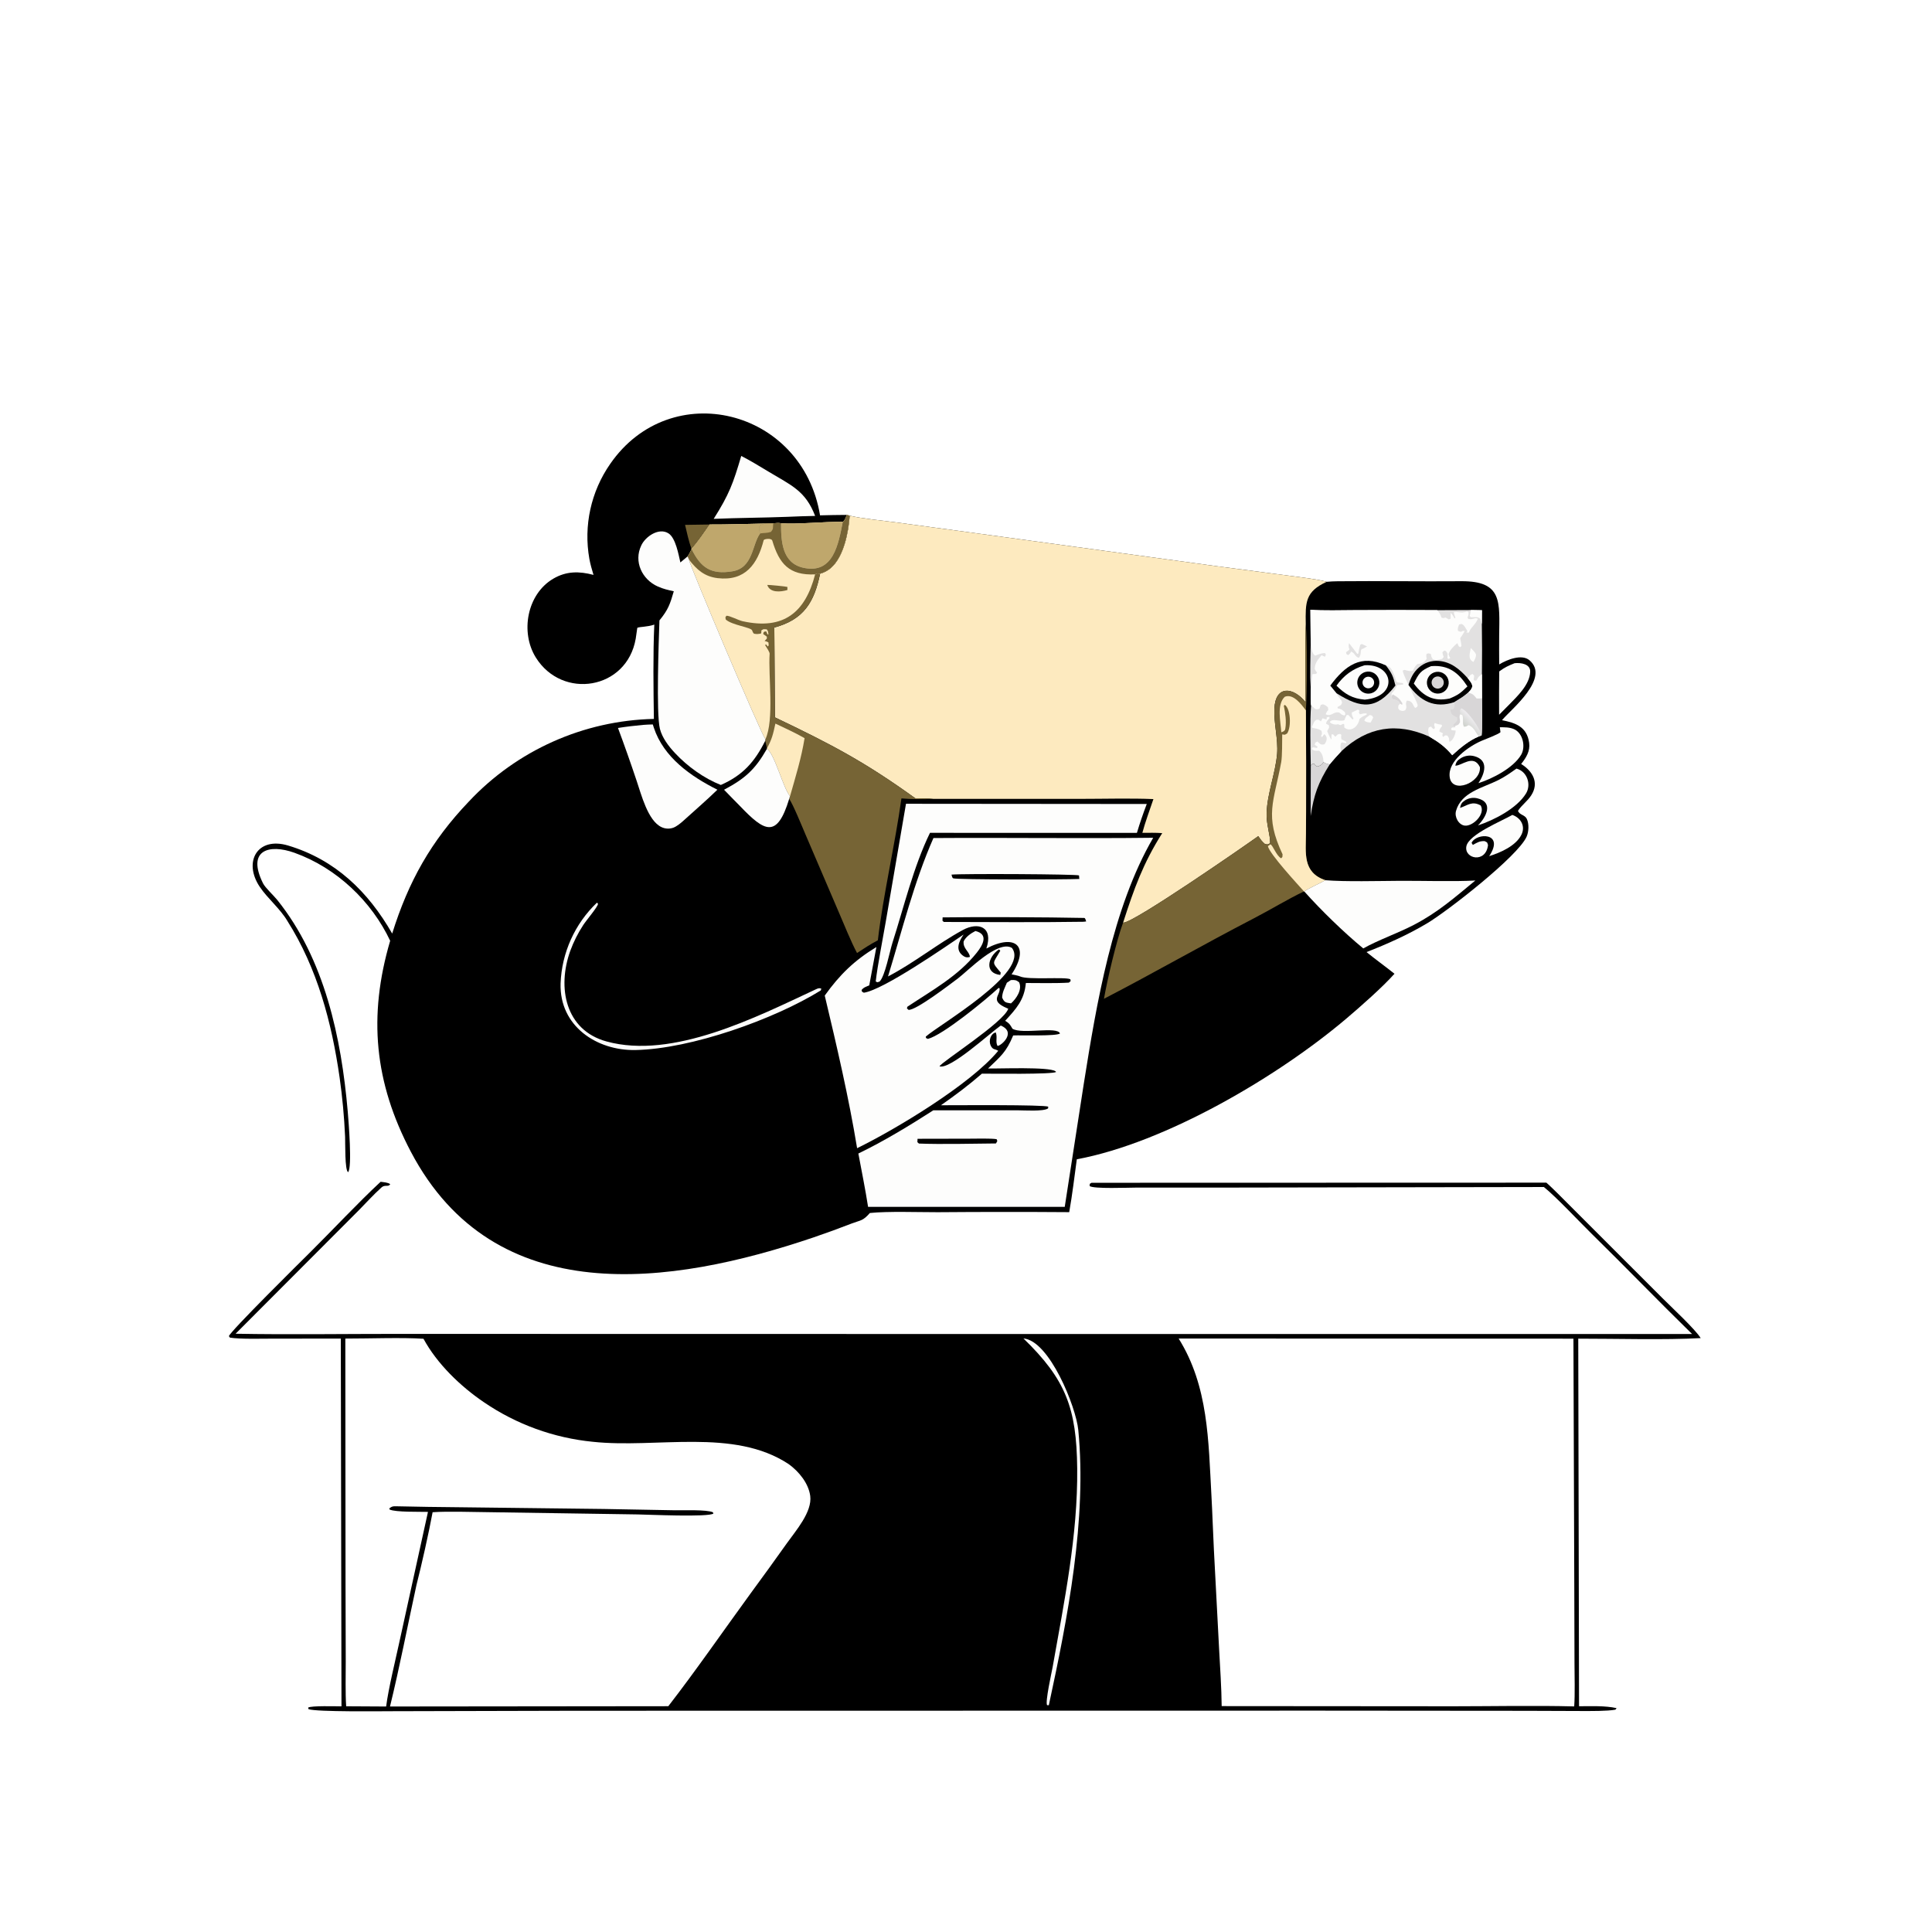
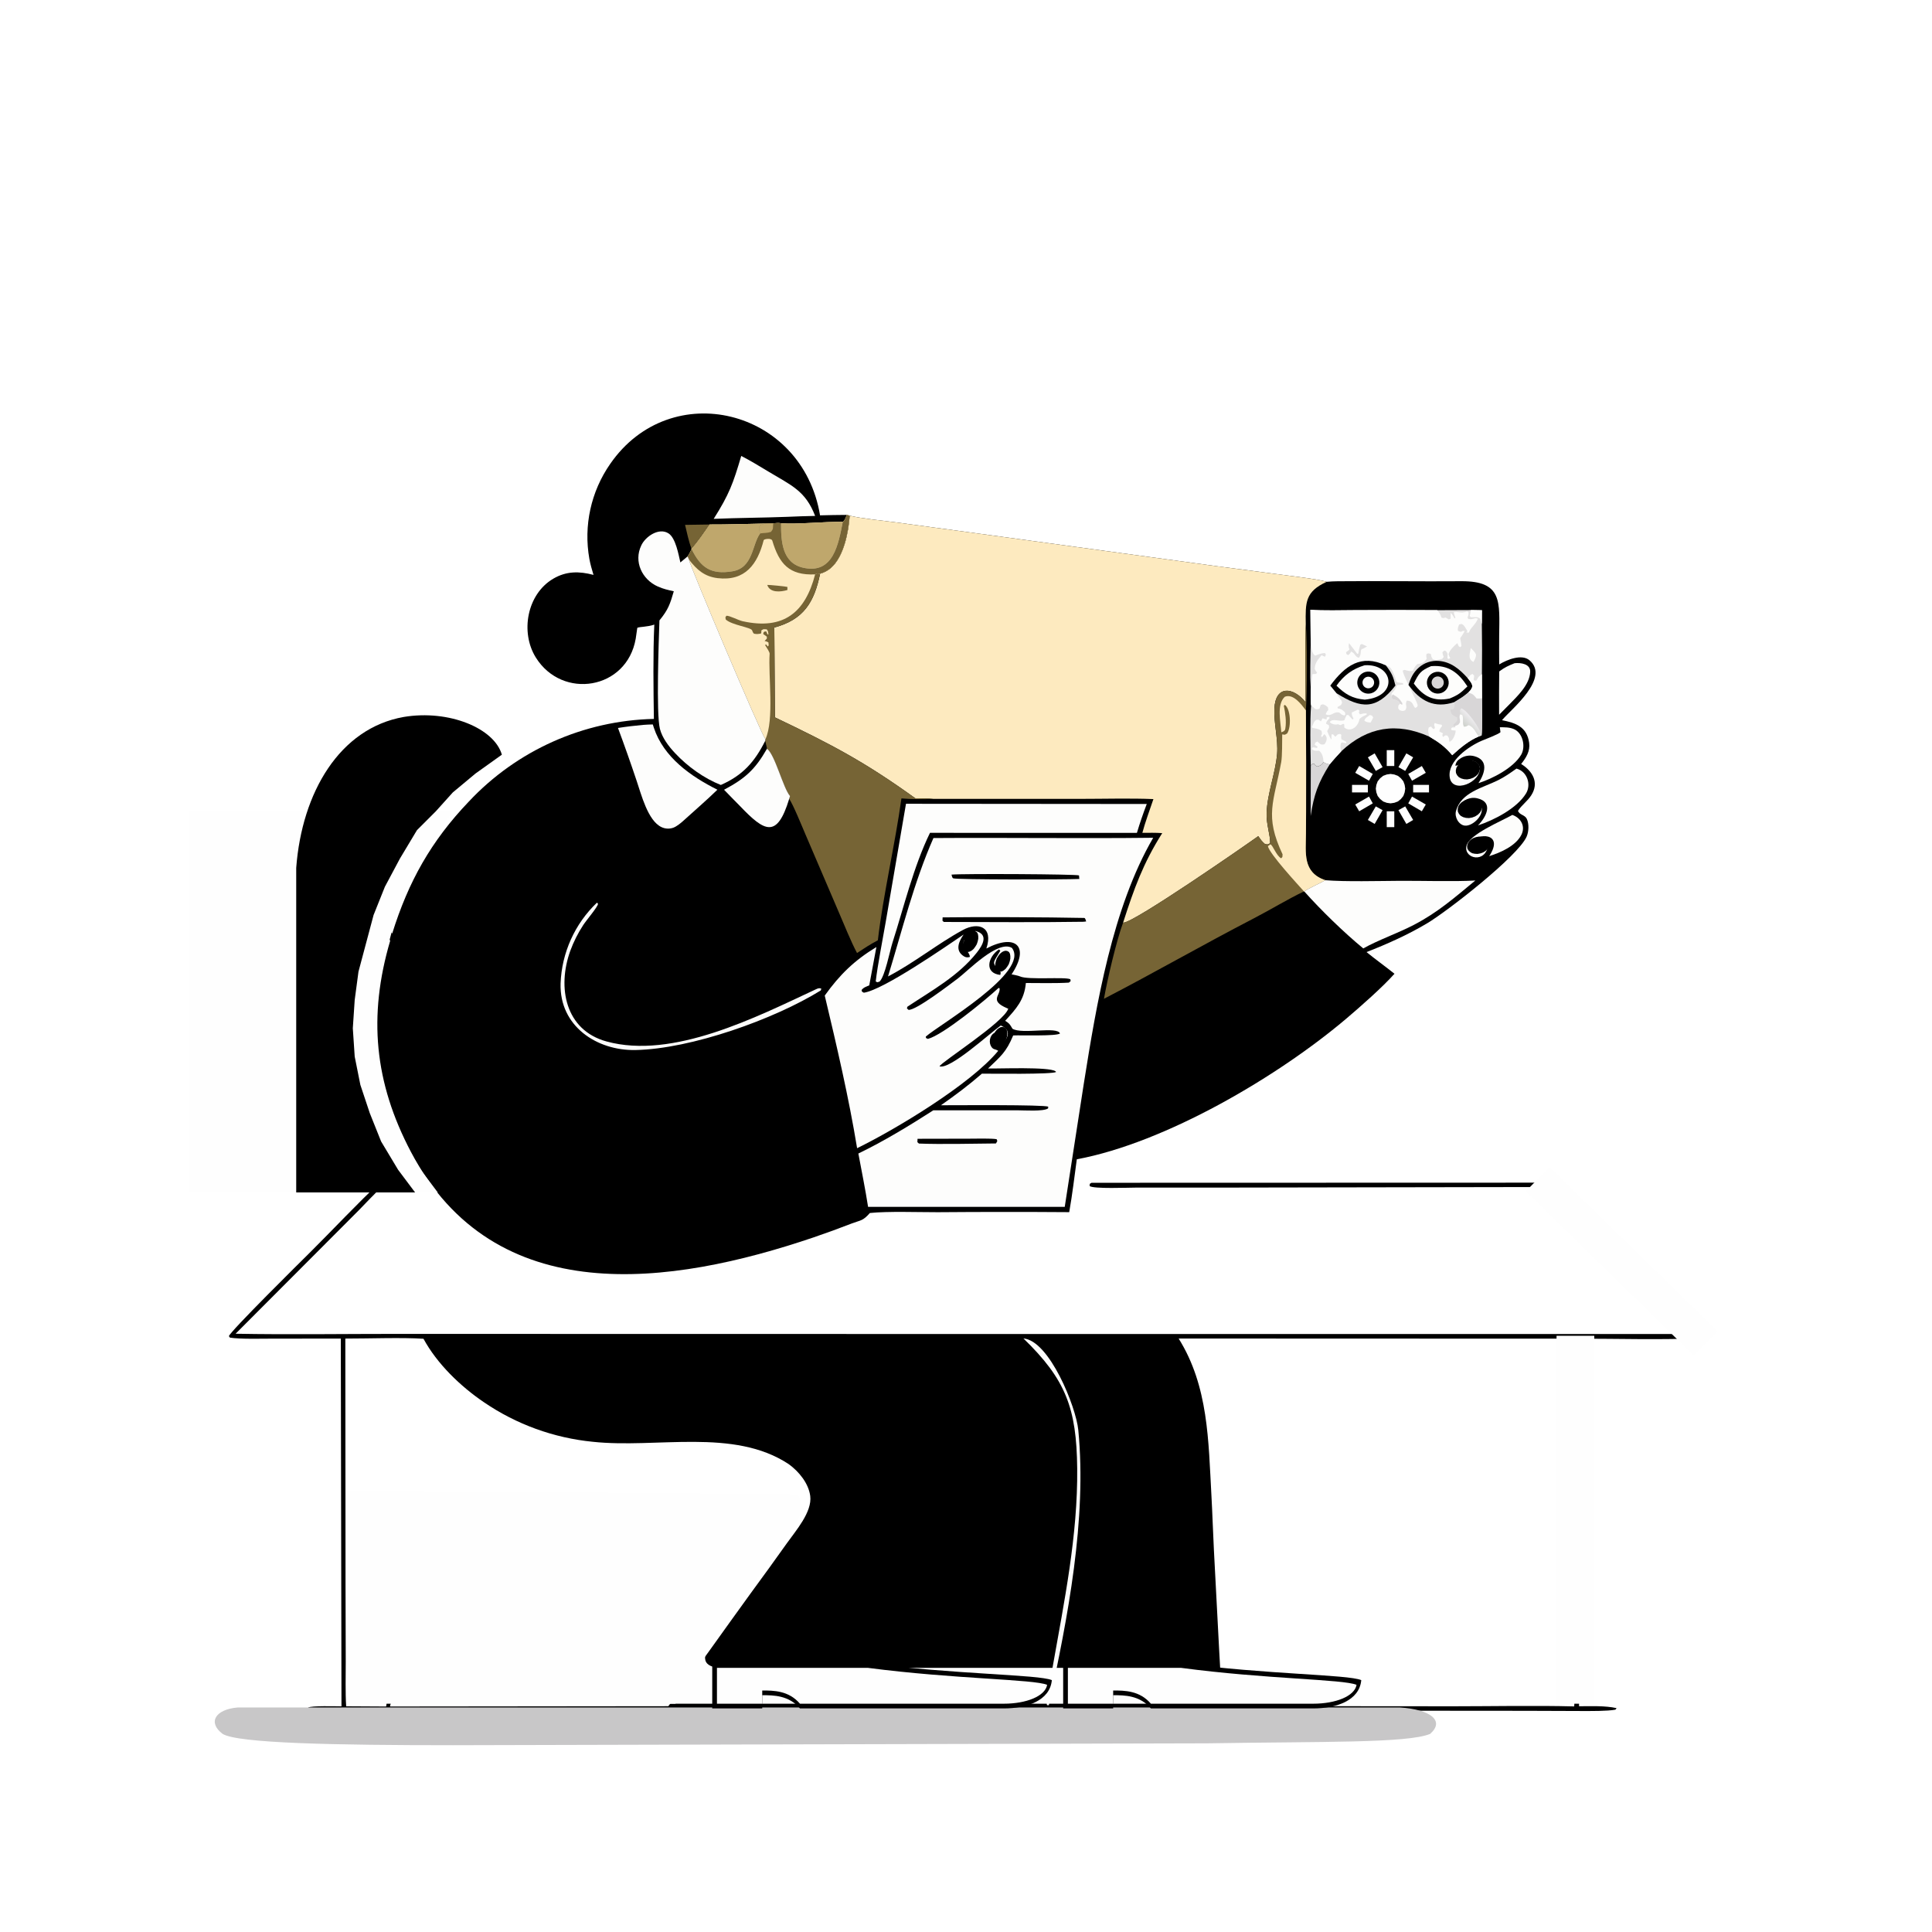
<svg xmlns="http://www.w3.org/2000/svg" width="1024" height="1024" viewBox="0 0 1024 1024">
  <path d="M314.572 304.71C313.712 301.852 312.919 299.166 312.376 296.224C309.245 278.634 313.221 260.521 323.432 245.86C355.496 199.509 425.297 216.619 434.643 273.146C439.368 273.016 444.093 272.936 448.82 272.906L450.357 273.322C456.854 274.885 467.257 275.877 474.152 276.771L513.197 282.066L645.471 300.169L683.679 305.192C688.733 305.882 698.812 307.041 703.16 308.366C705.038 308.201 707.183 308.082 709.067 308.077C730.555 307.861 753.041 308.224 774.411 308.051C796.568 307.872 794.747 319.211 794.589 337.102C794.547 341.871 794.568 347.294 794.601 352.161C798.964 349.517 806.617 346.536 810.639 349.941C821.754 359.35 800.955 375.965 796.499 381.249L796.111 381.716C803.126 383.127 809.289 385.062 810.479 393.684C811.091 398.117 808.918 401.554 806.243 404.927C812.416 408.759 815.87 414.882 811.599 421.516C809.511 424.76 806.627 426.585 804.566 429.746C805.326 431.984 808.17 431.806 809.229 434.009C810.501 436.656 810.302 440.857 809.114 443.504C804.442 453.92 767.313 482.853 756.438 489.353C746.335 495.392 735.246 500.352 724.294 504.623C728.917 508.411 734.293 512.255 739.109 516.111C732.727 523.284 720.975 533.609 713.69 539.788C677.446 570.535 617.908 605.643 570.729 614.453C569.44 623.808 568.37 633.175 566.707 642.467C543.471 642.301 520.234 642.31 496.998 642.494C486.744 642.51 470.67 641.922 461.053 642.917C457.212 647.241 456.448 646.572 451.39 648.488C444.745 651.069 438.048 653.511 431.302 655.813C355.434 681.556 262.191 694.786 217.796 610.52C198.426 573.753 195.043 538.612 206.796 498.631C196.999 477.807 178.453 459.998 156.045 451.98C142.512 447.138 130.662 450.605 139.4 468.162C140.589 470.549 145.048 474.612 146.98 477.02C172.105 508.337 180.93 550.072 184.317 589.21C184.759 594.37 186.731 618.675 184.516 621.263C182.684 620.456 183.043 605.608 182.907 602.511C182.445 591.993 181.474 581.503 179.998 571.079C175.826 541.994 168.199 513.206 152.302 488.103C148.412 481.514 141.827 476.241 137.656 470.013C128.795 456.783 136.402 443.258 152.691 448.142C177.75 455.657 195.13 472.581 207.871 494.801C216.47 467.258 228.425 445.856 248.479 424.856C273.965 397.668 309.318 381.876 346.574 381.038C346.347 365.794 346.08 346.163 346.795 331.051C343.215 332.33 338.971 332.144 337.782 332.762C337.538 334.699 337.256 336.63 336.938 338.556C332.224 365.582 298.053 371.036 283.989 348.482C275.676 335.15 279.284 314.919 293.233 306.727C300.201 302.635 307.017 302.716 314.572 304.71Z" />
+   <path fill="#FEFEFE" d="M100 430L240 430L233 440L224 455L216 470L210 485L206 500L202 515L200 530L199 545L200 560L203 575L208 590L214 605L223 620L232 632L100 632Z" />
+   <path fill="#000000" d="M266 400C262 386 238 376 214 380C180 386 160 420 157 460L157 632L220 632L211 620L202 605L196 590L191 575L188 560L187 545L188 530L190 515L194 500L198 485L204 470L212 455L221 440L231 430L240 420L252 410L266 400Z" />
  <path fill="#FDEABF" d="M450.357 273.322C456.854 274.885 467.257 275.877 474.152 276.771L513.197 282.066L645.471 300.169L683.679 305.192C688.733 305.882 698.812 307.041 703.16 308.366C691.767 313.615 691.891 319.235 692.08 330.775C691.747 344.284 691.997 358.66 692.022 372.232C685.551 364.084 676.006 362.974 675.452 375.624C675.111 383.414 677.501 391.725 676.895 399.58C675.995 410.013 671.691 420.341 671.33 430.925C671.061 436.625 673.344 442.628 673.19 446.958C671.345 447.771 672.259 447.698 670.36 447.277C668.744 445.943 668.137 444.897 666.897 443.177C659.889 448.217 601.248 488.885 595.458 489.03L595.291 488.939C601.063 471.027 605.851 457.613 616.005 441.572C612.675 441.314 608.856 441.411 605.476 441.42C606.777 436.356 609.592 428.699 611.333 423.534C599.346 423.017 584.405 423.431 572.057 423.422L494.664 423.418C492.354 423.139 487.629 423.159 485.129 423.1C458.264 403.753 440.878 394.625 410.73 380.225L410.408 332.602C425.984 328.377 431.545 319.257 434.674 304.069C436.847 303.472 438.854 302.385 440.541 300.892C447.294 294.821 449.713 281.983 450.357 273.322Z" />
  <path fill="#766435" d="M448.82 272.906L450.357 273.322C449.713 281.983 447.294 294.821 440.541 300.892C438.854 302.385 436.847 303.472 434.674 304.069C431.545 319.257 425.984 328.377 410.408 332.602L410.73 380.225C440.878 394.625 458.264 403.753 485.129 423.1C487.629 423.159 492.354 423.139 494.664 423.418C489.036 423.698 483.395 423.617 477.777 423.176C474.43 447.458 468.04 474.595 465.281 498.363C461.135 500.573 458.135 502.542 454.247 505.114C451.119 499.307 447.325 489.843 444.628 483.604L426.939 442.323C425.28 438.472 420.22 425.982 418.277 423.436L418.748 421.951C415.125 417.881 410.688 399.65 406.508 396.863L406.515 396.599L405.583 392.654L405.699 391.797C403.021 388.223 365.383 299.132 365.152 296.576L364.392 294.944C364.993 294.36 366.05 292.007 366.573 291.035L366.469 290.7C369.05 288.329 373.812 281.178 376.038 278.001C385.602 278.063 396.142 277.624 405.79 277.493L409.823 277.368C411.319 277.246 412.509 277.049 413.986 277.329C422.264 278.023 437.114 276.409 446.692 276.599C447.891 275.683 448.222 274.351 448.82 272.906Z" />
  <path fill="#FDEABF" d="M448.82 272.906L450.357 273.322C449.713 281.983 447.294 294.821 440.541 300.892C438.854 302.385 436.847 303.472 434.674 304.069C432.73 303.977 433.365 303.647 432.038 304.431C426.807 324.651 415.284 334.066 393.62 329.261C391.261 328.738 386.585 326.183 384.993 326.375C384.278 327.565 384.456 326.93 384.672 328.363C388.047 331.406 398.089 332.457 398.648 334.144C398.914 334.948 399.075 335.275 399.624 335.876C401.395 336.174 401.551 336.068 403.285 335.833C403.657 334.931 403.531 335.235 403.506 334.173C405.071 333.194 404.196 333.538 406.376 333.56C407.256 334.691 407.033 334.661 407.303 336.256L406.776 336.212L406.153 334.704C405.112 334.708 405.578 334.566 404.741 335.082L404.525 336.071L406.406 337.405L406.47 338.418L405.258 339.734C406.139 339.961 406.485 340.012 407.275 340.465C407.371 342.149 407.686 341.747 406.989 342.673L405.989 341.536L405.514 341.918L405.923 342.548C406.447 343.367 407.973 345.711 407.922 346.48C407.138 358.304 410.474 381.395 405.699 391.797C403.021 388.223 365.383 299.132 365.152 296.576L364.392 294.944C364.993 294.36 366.05 292.007 366.573 291.035L366.469 290.7C369.05 288.329 373.812 281.178 376.038 278.001C385.602 278.063 396.142 277.624 405.79 277.493L409.823 277.368C411.319 277.246 412.509 277.049 413.986 277.329C422.264 278.023 437.114 276.409 446.692 276.599C447.891 275.683 448.222 274.351 448.82 272.906Z" />
  <path fill="#BFA76C" d="M376.038 278.001C385.602 278.063 396.142 277.624 405.79 277.493C403.512 278.097 403.676 277.673 402.359 279.131C402.176 280.356 402.319 281.605 402.887 282.722C398.525 288.675 399.232 300.963 388.223 302.796C376.845 304.69 371.406 300.884 366.573 291.035L366.469 290.7C369.05 288.329 373.812 281.178 376.038 278.001Z" />
  <path fill="#BFA76C" d="M413.986 277.329C422.264 278.023 437.114 276.409 446.692 276.599C444.397 288.185 441.761 304.569 425.683 300.899C414.453 298.336 413.948 286.71 413.986 277.329Z" />
  <path fill="#766435" d="M448.82 272.906L450.357 273.322C449.713 281.983 447.294 294.821 440.541 300.892C438.854 302.385 436.847 303.472 434.674 304.069C432.73 303.977 433.365 303.647 432.038 304.431C418.251 305.091 412.977 298.755 409.328 286.546C408.882 285.05 404.938 285.656 404.772 286.302C401.522 299.002 394.989 308.164 380.315 306.423C373.415 305.574 369.368 302.024 365.152 296.576L364.392 294.944C364.993 294.36 366.05 292.007 366.573 291.035C371.406 300.884 376.845 304.69 388.223 302.796C399.232 300.963 398.525 288.675 402.887 282.722C402.319 281.605 402.176 280.356 402.359 279.131C403.676 277.673 403.512 278.097 405.79 277.493L409.823 277.368C411.319 277.246 412.509 277.049 413.986 277.329C413.948 286.71 414.453 298.336 425.683 300.899C441.761 304.569 444.397 288.185 446.692 276.599C447.891 275.683 448.222 274.351 448.82 272.906Z" />
  <path fill="#BFA76C" d="M405.79 277.493L409.823 277.368C409.575 280.087 410.03 280.202 408.619 281.916C406.263 282.627 405.22 282.396 402.887 282.722C402.319 281.605 402.176 280.356 402.359 279.131C403.676 277.673 403.512 278.097 405.79 277.493Z" />
  <path fill="#766435" d="M406.667 310.017C407.268 309.911 416.746 310.832 417.339 311.084L417.344 312.717C413.816 313.781 408.053 314.35 406.667 310.017Z" />
-   <path fill="#FDEABF" d="M410.978 383.519C415.827 385.85 421.887 388.571 426.448 391.24C424.7 401.976 421.708 411.535 418.748 421.951C415.125 417.881 410.688 399.65 406.508 396.863L406.515 396.599C409.19 391.76 409.794 388.956 410.978 383.519Z" />
+   <path fill="#766435" d="M410.978 383.519C415.827 385.85 421.887 388.571 426.448 391.24C424.7 401.976 421.708 411.535 418.748 421.951C415.125 417.881 410.688 399.65 406.508 396.863L406.515 396.599C409.19 391.76 409.794 388.956 410.978 383.519Z" />
  <path fill="#766435" d="M692.08 330.775C692.942 340.112 692.806 366.93 692.155 376.491C692.286 394.468 692.317 412.446 692.25 430.423C692.24 434.21 692.196 438.029 692.183 441.819C692.15 452.088 690.271 462.362 702.456 466.531C699.866 468.049 692.546 471.278 691.324 472.517L691.13 472.461C682.154 476.771 673.435 482.146 664.586 486.729C637.969 500.516 611.723 515.595 585.124 529.375C586.814 519.603 591.798 498.265 595.291 488.939L595.458 489.03C601.248 488.885 659.889 448.217 666.897 443.177C668.137 444.897 668.744 445.943 670.36 447.277C672.259 447.698 671.345 447.771 673.19 446.958C673.344 442.628 671.061 436.625 671.33 430.925C671.691 420.341 675.995 410.013 676.895 399.58C677.501 391.725 675.111 383.414 675.452 375.624C676.006 362.974 685.551 364.084 692.022 372.232C691.997 358.66 691.747 344.284 692.08 330.775Z" />
  <path fill="#FDEABF" d="M679.105 388.13C678.801 382.67 676.517 373.46 680.959 369.298C685.469 367.478 689.75 373.344 692.155 376.491C692.286 394.468 692.317 412.446 692.25 430.423C692.24 434.21 692.196 438.029 692.183 441.819C692.15 452.088 690.271 462.362 702.456 466.531C699.866 468.049 692.546 471.278 691.324 472.517L691.13 472.461C687.645 468.539 672.905 452.606 672.009 448.495L673.344 447.509C674.707 448.059 676.513 453.65 679.044 454.905C679.996 453.921 679.608 454.502 679.787 452.817C670.068 432.186 675.141 425.266 679.077 403.902C679.621 400.948 679.567 392.677 679.597 389.233C681.454 389.469 680.613 389.642 682.215 388.734C684.477 385.384 684.089 375.698 681.001 373.598C680.816 373.751 680.631 373.903 680.447 374.055C681.236 377.896 681.907 382.292 681.244 386.193C681.007 387.586 680.149 387.705 679.105 388.13Z" />
  <path fill="#FDFDFC" d="M357.128 313.387C354.064 312.708 351.62 312.177 348.669 310.866C340.314 307.166 335.761 297.665 339.887 289.102C342.065 284.335 349.295 279.419 354.366 282.731C358.13 285.19 359.651 293.959 360.612 298.109L364.392 294.944L365.152 296.576C365.383 299.132 403.021 388.223 405.699 391.797L405.583 392.654C399.955 403.856 393.71 410.916 382.049 416.051C373.065 412.497 364.401 406.232 357.812 399.198C354.442 395.602 351.015 391.159 349.771 386.322C347.728 378.379 349.165 339.365 349.512 328.833C354.187 323.124 355.134 320.224 357.128 313.387Z" />
  <path fill="#FDFDFC" d="M702.456 466.531C713.015 467.402 730.824 466.92 741.88 466.854C753.796 466.783 770.375 467.331 781.959 466.688C770.96 475.738 762.155 483.556 749.337 490.224C740.812 494.659 730.548 498.188 722.555 502.681C712.388 494.314 700.127 482.406 691.324 472.517C692.546 471.278 699.866 468.049 702.456 466.531Z" />
  <path fill="#FDFDFC" d="M406.508 396.863C410.688 399.65 415.125 417.881 418.748 421.951L418.277 423.436C411.831 444.615 405.254 440.881 392.261 427.275C389.514 424.398 386.511 421.516 383.763 418.586C394.945 412.621 400.201 407.9 406.508 396.863Z" />
  <path fill="#766435" d="M363.096 278.192L376.038 278.001C373.812 281.178 369.05 288.329 366.469 290.7C365.056 287.004 364.032 282.121 363.096 278.192Z" />
  <path fill="#FDFDFC" d="M494.739 444.181C533.516 443.908 572.481 444.497 611.223 444.029C589.618 481.123 581.15 532.222 574.472 574.148L564.332 639.671L460.1 639.666C458.663 630.398 456.678 620.648 454.947 611.393C468.406 604.894 482.12 596.558 494.684 588.487L539.25 588.48C542.891 588.495 552.993 589.204 555.511 587.48L555.585 586.585C553.904 585.426 505.575 585.817 498.716 585.809C506.671 580.23 513.108 575.412 520.45 569.056C525.672 569.056 557.53 569.501 559.745 568.185C559.629 568.047 559.547 567.873 559.398 567.772C555.845 565.35 529.857 566.451 523.676 566.321C530.472 559.811 533.336 557.629 537.008 548.809C541.225 548.606 559.99 549.287 561.817 547.767C560.449 543.803 541.705 548.386 536.628 545.247C535.238 542.89 535.052 542.495 532.77 541.031C538.631 534.625 542.931 529.99 543.727 521.01C549.824 521.026 560.128 521.235 566.541 520.807C566.856 520.527 567.171 520.247 567.486 519.967L567.294 519.027C564.615 517.637 544.865 519.481 540.659 517.533C539.705 517.091 537.285 516.656 536.156 516.446C546.054 501.601 538.314 494.585 522.79 502.729C526.651 491.196 518.497 488.49 510.346 492.916C496.747 500.3 484.622 510.278 470.669 517.533C478.165 493.104 484.409 467.618 494.739 444.181Z" />
  <path d="M499.602 486.236C517.845 485.975 554.66 486.113 574.635 486.529C575.251 486.542 575.404 487.585 575.687 488.379C575.343 488.429 574.613 488.547 574.124 488.555C549.506 488.936 524.859 488.677 500.239 488.656C500.005 488.438 499.77 488.22 499.536 488.002L499.602 486.236Z" />
  <path d="M504.325 463.565C510.163 462.982 570.657 463.295 571.903 463.995L572.05 465.868C564.727 466.228 506.73 466.303 505.21 465.521C504.602 465.208 504.519 464.179 504.325 463.565Z" />
  <path d="M486.318 603.577L513.4 603.525C516.949 603.513 525.251 603.292 528.236 603.782L528.594 604.763L527.89 606.053C517.656 606.148 498.158 606.575 487.058 606.109C486.783 605.867 486.507 605.625 486.232 605.382L486.318 603.577Z" />
  <path fill="#FDFDFC" d="M516.996 493.452C524.218 495.2 520.833 500.998 517.712 504.937C507.859 517.371 493.89 524.958 480.937 533.582C480.856 533.877 480.775 534.173 480.694 534.469L481.535 535.242C485.474 535.608 503.757 521.562 507.78 518.535C512.975 514.627 529.048 497.928 536.346 502.422C546.174 515.228 497.741 543.14 490.688 549.419L490.789 550.175L491.802 550.637C499.747 548.603 522.248 530.136 529.253 523.639L529.783 523.757C530.451 527.586 524.106 530.304 533.822 534.399L534.399 534.636C532.157 541.787 498.734 563.036 497.97 565.18C503.524 567.029 524.568 547.709 530.044 543.845L530.449 543.563C539.097 547.248 530.19 554.624 528.682 554.34C527.477 551.964 528.796 549.884 527.774 547.209C525.001 547.849 523.93 551.664 525.064 554.121C526.223 556.63 527.521 555.838 529.07 556.962C514.523 574.646 474.73 598.575 454.284 608.566C449.818 581.413 443.501 554.434 437.132 527.678C445.065 516.583 452.872 509 464.501 501.954L460.723 522.265C459.086 522.976 457.707 523.334 456.666 524.726L456.877 525.603L457.848 526.158C468.354 524.628 501.531 501.525 510.745 495.315C508.585 498.411 505.662 503.703 510.961 506.907C511.987 507.527 512.945 507.531 514.051 507.188C513.927 504.423 510.247 502.741 510.76 498.933C511.924 496.495 514.639 494.647 516.996 493.452Z" />
  <path d="M529.416 503.235C529.687 503.36 529.48 503.236 530.189 503.873C526.156 511.038 525.35 509.503 530.412 515.488L530.175 516.741C521.673 515.802 523.438 507.331 529.416 503.235Z" />
  <path fill="#E2E1E1" d="M694.541 323.177C701.03 323.734 711.251 323.413 717.98 323.398C732.561 323.32 747.143 323.319 761.724 323.397L779.604 323.32L785.461 323.43L785.415 330.821C785.56 339.653 785.576 348.486 785.462 357.319L785.505 370.166C785.519 373.998 785.755 386.624 785.277 389.765L783.837 390.314C778.556 392.512 773.87 396.451 769.712 400.271C765.943 395.776 762.534 393.308 757.536 390.396C740.263 382.762 724.909 385.106 710.904 398.199C708.724 400.543 706.844 402.567 704.833 405.066C703.111 404.868 703.047 404.731 701.546 403.963C700.619 405.366 699.969 405.711 698.325 406.304C697.082 405.726 697.075 405.833 696.423 404.655C695.257 405.109 695.608 404.882 694.737 405.698C694.555 397.236 694.265 381.882 694.891 373.826C694.616 372.704 694.706 366.828 694.703 365.303C694.467 357.25 694.675 348.321 694.695 340.203L694.541 323.177Z" />
  <path fill="#FDFDFC" d="M694.541 323.177C701.03 323.734 711.251 323.413 717.98 323.398C732.561 323.32 747.143 323.319 761.724 323.397C763.081 325.129 763.38 325.348 764.032 327.385C765.362 327.655 764.867 327.661 766.175 327.286L767.954 328.319L768.883 327.888C768.844 326.813 768.822 325.859 768.833 324.783C769.945 325.87 770.174 326.436 770.92 327.764L771.387 327.507C771.097 326.531 770.797 325.558 770.487 324.589C772.341 323.744 774.041 325.43 777.582 324.099L778.361 324.534C778.465 325.857 778.261 326.062 777.828 327.352L778.283 328.102C781.185 328.513 781.528 327.09 783.317 327.949C782.082 331.069 779.407 332.605 778.524 335.315L777.141 335.201L777.804 334.569C776.724 332.887 776.146 331.236 774.624 330.684L773.356 330.997C772.898 332.286 772.42 333.09 772.8 334.366C775.388 335.585 774.114 334.07 776.324 334.474C773.048 340.476 773.903 335.823 774.6 342.399L773.932 343.035C772.687 342.292 773.234 342.619 772.442 340.877C770.849 342.087 768.228 344.76 767.746 346.728C768.169 347.958 768.008 347.754 768.703 348.809L767.785 349.265L767.163 348.894C767.206 346.395 767.589 346.815 766.427 345.142L765.582 344.776L764.494 345.682C764.665 346.857 764.763 347.039 765.182 348.165L764.379 349.216L763.654 349.354C761.851 349.682 760.96 350.084 759.375 349.286C758.566 348.068 758.641 348.124 758.4 346.662C757.048 346.182 757.579 346.25 756.133 346.494C755.824 347.912 755.957 347.599 756.158 349.146C755.584 350.239 754.636 351.09 753.488 351.544C752.888 351.775 751.817 351.908 751.159 351.982C749.859 353.396 749.769 353.689 748.887 355.439C747.454 356.037 745.983 355.425 744.372 355.045L743.519 355.398C743.061 356.834 750.701 370.982 751.416 373.721L751.101 374.71L750.103 375.224C748.89 374.436 749.109 371.35 745.601 371.358C744.487 373.964 746.239 374.163 744.78 376.478C742.919 377.005 743.868 376.945 741.826 376.43C740.787 375.002 741.049 375.803 741.2 373.889L742.082 372.949C740.956 371.341 740.925 371.372 738.772 370.741L737.798 370.46L737.567 368.918C737.52 368.642 737.604 367.808 737.624 367.487C739.053 365.999 739.258 365.764 740.121 363.924L740.479 363.151C741.68 363.063 742.59 362.95 743.784 362.778L743.552 362.068C738.983 361.514 740.632 361.937 739.044 358.026C738.067 355.62 737.273 353.179 734.548 352.695C721.35 346.507 712.927 352.835 705.083 363.386C706.171 364.75 707.277 366.099 708.399 367.435C709.135 369.591 710.523 369.844 711.322 372.248C710.987 373.908 710.464 373.817 708.925 374.732L708.986 375.439C710.991 375.833 711.263 376.09 712.797 377.45C713.101 378.723 713.223 378.16 712.717 379.209C710.32 378.941 710.784 377.685 709.164 377.57C706.401 377.372 705.596 379.995 702.632 378.583C703.729 375.564 704.314 377.502 703.839 374.876C702.611 373.865 702.669 373.817 701.197 373.289L700.022 373.622L699.321 375.668C696.557 376.54 696.936 375.227 694.891 373.826C694.616 372.704 694.706 366.828 694.703 365.303C694.467 357.25 694.675 348.321 694.695 340.203L694.541 323.177Z" />
  <path fill="#E2E1E1" d="M694.695 340.203C695.266 342.876 694.869 345.904 697.007 347.535C698.667 346.939 700.697 345.993 702.354 346.19L702.731 347.008L702.268 348.102C701.278 347.706 701.358 347.744 700.479 347.233C698.487 349.598 696.935 351.394 696.816 354.54C697.415 355.71 697.24 355.469 698.075 356.502L697.596 357.157L695.594 357.324C695.153 359.837 695.284 363.579 694.703 365.303C694.467 357.25 694.675 348.321 694.695 340.203Z" />
  <path fill="#D8D6D7" d="M737.567 368.918L738.204 368.047C740.74 369.452 741.773 370.217 743.261 372.705L743.191 373.618L742.082 372.949C740.956 371.341 740.925 371.372 738.772 370.741L737.798 370.46L737.567 368.918Z" />
  <path fill="#E2E1E1" d="M715.006 340.861C715.202 340.999 718.811 345.859 719.369 346.562L719.942 346.4C720.257 344.519 720.423 343.563 720.972 341.75L721.804 341.336C722.73 341.78 723.652 342.224 724.595 342.632L722.408 343.846C720.386 344.112 722.053 346.338 720.252 348.651C718.145 348.159 718.228 346.15 716.103 345.335C715.477 346.489 715.554 346.447 714.516 347.233C713.446 346.505 713.781 347.018 713.386 345.744C716.916 343.139 714.116 345.227 715.006 340.861Z" />
  <path d="M705.083 363.386C712.927 352.835 721.35 346.507 734.548 352.695C737.673 356.727 738.388 358.371 739.605 363.332C729.529 376.296 721.51 375.722 708.399 367.435C707.277 366.099 706.171 364.75 705.083 363.386Z" />
  <path fill="#FDFDFC" d="M723.257 352.609C738.619 351.574 741.56 369.194 723.34 370.824C716.78 370.271 712.861 367.874 708.363 363.42C712.22 358.004 716.851 354.525 723.257 352.609Z" />
  <path d="M723.705 356.143C726.759 355.313 729.919 357.061 730.84 360.088C731.761 363.116 730.109 366.328 727.111 367.339C725.089 368.021 722.857 367.549 721.284 366.108C719.711 364.666 719.047 362.483 719.551 360.41C720.055 358.337 721.646 356.702 723.705 356.143Z" />
  <path fill="#FDFDFC" d="M723.553 359.167C724.969 358.244 726.864 358.634 727.802 360.041C728.739 361.447 728.369 363.347 726.972 364.298C726.056 364.923 724.874 365.007 723.878 364.519C722.882 364.03 722.226 363.045 722.158 361.938C722.091 360.831 722.624 359.773 723.553 359.167Z" />
  <path d="M746.517 362.997C747.732 359.353 749.013 356.491 751.961 353.865C754.848 351.28 758.668 349.991 762.531 350.297C769.037 350.761 773.738 354.804 777.859 359.379C778.985 360.846 780.278 362.125 780.385 363.906C779.772 365.557 779.378 365.828 778.199 367.091C774.645 370.054 774.606 369.743 770.884 372.121C760.342 375.639 752.758 371.666 746.517 362.997Z" />
  <path fill="#FDFDFC" d="M758.515 353.074C767.69 352.337 772.913 356.423 777.774 363.799C774.233 367.251 772.992 368.303 768.366 370.222C759.737 371.982 754.404 369.085 749.339 362.286C752.036 356.899 752.861 355.483 758.515 353.074Z" />
  <path d="M761.269 356.111C764.453 355.67 767.385 357.909 767.799 361.095C768.213 364.282 765.95 367.196 762.76 367.583C759.608 367.965 756.737 365.735 756.327 362.586C755.918 359.437 758.124 356.547 761.269 356.111Z" />
  <path fill="#D8D6D7" d="M761.27 358.613C763.011 358.204 764.753 359.289 765.153 361.032C765.554 362.775 764.46 364.511 762.715 364.903C760.982 365.292 759.261 364.208 758.863 362.477C758.465 360.746 759.541 359.019 761.27 358.613Z" />
  <path fill="#D8D6D7" d="M778.199 367.091C780.722 367.741 780.966 368.16 782.646 370.204C783.64 370.212 784.512 370.206 785.505 370.166C785.519 373.998 785.755 386.624 785.277 389.765L783.837 390.314C782.137 388.652 781.66 385.756 778.467 384.328C776.976 385.098 777.503 384.989 775.92 385.229C774.895 383.346 775.848 381.839 775.109 379.002L773.935 378.604C773.218 380.244 773.901 380.715 773.882 382.759C772.625 384.592 773.429 383.857 771.203 384.828L770.501 384.779L770.202 384.219C771.469 383.031 772.884 382.075 772.306 380.267C769.854 378.919 769.157 378.962 768.715 376.151L770.384 375.848C771.16 374.336 770.986 373.806 770.884 372.121C774.606 369.743 774.645 370.054 778.199 367.091Z" />
  <defs>
    <linearGradient id="gradient_0" gradientUnits="userSpaceOnUse" x1="775.225" y1="383.208" x2="779.208" y2="379.313">
      <stop offset="0" stop-color="#D0D3CE" />
      <stop offset="1" stop-color="#EFEDF0" />
    </linearGradient>
  </defs>
  <path fill="url(#gradient_0)" d="M773.935 378.604C773.793 376.439 773.455 376.756 774.442 375.408C777.515 376.152 784.645 386.291 785.277 389.765L783.837 390.314C782.137 388.652 781.66 385.756 778.467 384.328C776.976 385.098 777.503 384.989 775.92 385.229C774.895 383.346 775.848 381.839 775.109 379.002L773.935 378.604Z" />
  <path fill="#FDFDFC" d="M773.935 378.604L775.109 379.002C775.848 381.839 774.895 383.346 775.92 385.229C777.503 384.989 776.976 385.098 778.467 384.328C781.66 385.756 782.137 388.652 783.837 390.314C778.556 392.512 773.87 396.451 769.712 400.271C765.943 395.776 762.534 393.308 757.536 390.396C757.154 388.252 756.646 387.397 757.304 385.542L758.502 385.102C759.304 386.132 758.983 385.886 760.048 386.46C761.272 385.3 759.44 384.816 760.478 383.204C761.932 383.775 762.444 383.934 764.058 384.1L764.338 384.748C763.383 386.121 763.078 386.18 762.863 387.716C766.666 389.451 763.488 388.312 764.816 390.625C766.35 389.583 765.575 389.677 767.124 389.871C768.256 391.478 767.907 390.962 768.151 393.135C769.968 393.001 771.618 388.862 771.525 387.214L769.391 387.014L769.087 386.292L769.507 385.616L771.39 385.458L771.203 384.828C773.429 383.857 772.625 384.592 773.882 382.759C773.901 380.715 773.218 380.244 773.935 378.604Z" />
  <path fill="#FDFDFC" d="M701.546 403.963C701.284 401.518 701.02 399.46 699.179 397.88C697.531 397.922 696.907 398.086 695.457 397.29L695.316 396.673L695.801 396.073L698.014 396.421L698.339 395.808L696.789 394.721C697.342 393.21 696.865 393.76 698.231 392.984C699.742 394.388 700.064 394.941 701.988 394.481C703.33 392.839 703.839 390.445 701.877 389.115L700.733 390.697C699.271 389.66 701.404 389.994 700.366 387.28C698.819 386.263 697.44 386.158 695.617 385.792L695.306 385.248C696.606 382.981 695.909 382.802 697.768 381.48C699.34 381.461 698.566 381.375 700.138 382.309C700.414 381.768 700.7 381.233 700.996 380.703C705.398 382.3 701.227 379.987 704.598 379.976L704.712 380.679C703.745 381.695 703.054 382.188 702.798 383.553L704.342 384.399C704.59 386.03 704.402 385.665 703.425 387.488C704.059 388.978 704.718 390.857 705.743 392.034C705.669 390.885 705.684 390.382 705.753 389.23L706.565 389.208L707.752 390.502C709.295 389.021 708.441 389.375 710.214 388.965L710.939 389.434C710.784 390.946 710.713 390.487 711.002 391.921C712.29 392.44 712.507 392.501 713.648 393.262L713.404 393.948L711.244 393.472L710.67 394.065C710.345 396.003 710.425 396.277 710.904 398.199C708.724 400.543 706.844 402.567 704.833 405.066C703.111 404.868 703.047 404.731 701.546 403.963Z" />
  <path fill="#FDFDFC" d="M777.859 359.379C779.572 358.128 778.275 358.067 780.501 357.196L781.347 358.121C781.354 358.4 781.114 359.898 781.06 360.274L781.599 360.816L782.588 360.614C783.602 358.693 783.687 358.561 785.462 357.319L785.505 370.166C784.512 370.206 783.64 370.212 782.646 370.204C780.966 368.16 780.722 367.741 778.199 367.091C779.378 365.828 779.772 365.557 780.385 363.906C780.278 362.125 778.985 360.846 777.859 359.379Z" />
  <path fill="#FDFDFC" d="M779.604 323.32L785.461 323.43L785.415 330.821C785.135 329.799 784.873 328.915 784.543 327.908C783.153 326.852 782.157 327.115 780.339 327.14L779.584 327.156L778.996 326.459L779.604 323.32Z" />
  <path fill="#FDFDFC" d="M719.753 376.081C721.826 377.473 719.186 376.422 720.776 378.608C722.396 378.195 722.56 378.097 724.285 378.078L724.388 378.734C722.682 379.554 722.017 379.776 720.567 381.051C719.975 384.952 716.045 388.459 712.479 385.569L712.51 384.019L711.985 383.587L710.496 384.352L709.138 383.849C707.742 384.324 705.813 383.808 704.808 382.74C706.202 380.4 710.077 382.78 712.559 381.704C712.999 380.513 713.181 380.067 713.774 378.948L714.68 378.978C715.441 379.866 716.036 380.511 716.858 381.343L717.394 380.924C716.728 379.382 716.384 379.164 716.508 377.631L719.753 376.081Z" />
  <path fill="#FDFDFC" d="M779.569 343.447C780.707 344.76 781.514 345.207 782.31 346.819C782.384 348.453 781.699 349.39 780.95 350.871C777.765 349.234 779.105 346.273 779.569 343.447Z" />
  <path fill="#FDFDFC" d="M726.07 378.943C727.595 379.507 727.064 379.024 727.829 380.307C727.321 381.434 727.049 381.939 726.412 383.001C725.024 382.804 724.221 382.839 723.128 381.97C723.583 380.45 724.538 380.165 726.07 378.943Z" />
  <path fill="#FDFDFC" d="M480.194 426.018L607.806 426.128C605.762 431.54 604.251 435.914 602.583 441.453L512.45 441.438L492.922 441.403C484.228 459.205 479.07 480.786 473.028 499.651C471.523 504.348 469.08 517.479 466.172 520.263C464.703 520.662 465.346 520.794 464.152 520.182C465.161 511.404 467.869 497.919 469.42 488.818L480.194 426.018Z" />
  <path fill="#FDFDFC" d="M340.917 384.205C342.236 384.055 344.588 384.03 345.995 383.968C346.181 384.561 346.372 385.152 346.567 385.742C351.758 401.402 366.098 411.495 380.239 418.562C374.819 423.864 367.989 429.756 362.299 434.927C360.97 436.167 358.624 438.048 356.955 438.668C354.88 439.444 352.579 439.339 350.583 438.379C343.356 434.989 339.86 420.966 337.408 413.778C334.275 404.411 330.986 395.097 327.542 385.839C332.232 385.096 336.185 384.643 340.917 384.205Z" />
  <path fill="#FDFDFC" d="M392.874 241.664C397.347 243.907 403.061 247.399 407.453 250.051C419.251 257.175 426.951 260.072 432.036 273.454C427.146 273.544 422.259 273.702 417.374 273.928C404.297 274.437 391.341 274.45 378.265 275.006C386.476 262.022 388.574 256.264 392.874 241.664Z" />
  <path fill="#FDFDFC" d="M794.934 385.459C797.562 385.493 799.808 385.392 802.271 386.382C807.155 388.344 808.782 395.788 806.209 400.103C802.048 407.079 791.031 412.726 783.603 415.086C786.924 410.072 789.3 402.888 781.367 400.781C778.919 400.137 776.312 400.546 774.179 401.909C772.387 403.048 771.822 403.869 771.319 405.8C774.556 406.093 780.989 399.447 784.373 406.567C785.189 414.823 769.511 421.122 768.358 411.802C767.303 403.275 778.446 395.587 785.268 392.645C786.995 391.9 794.337 389.153 795.281 388.078L794.934 385.459Z" />
  <path fill="#FDFDFC" d="M803.76 407.373C809.436 408.85 811.72 415.816 808.83 420.543C803.964 428.5 791.853 434.671 783.346 437.49C787.723 433.129 791.879 425.122 782.922 423.096C780.695 422.585 778.357 422.996 776.436 424.233C774.623 425.424 774.284 426.251 773.838 428.221C777.873 426.884 780.182 424.354 784.787 426.911C787.482 431.413 780.63 438.142 776.323 437.59C773.143 437.181 770.806 433.077 771.712 429.819C774.485 419.849 785.948 417.58 794.027 413.528C797.633 411.729 800.494 409.699 803.76 407.373Z" />
  <path fill="#FDFDFC" d="M316.412 478.406L316.97 479.063C316.797 480.711 310.79 487.737 309.128 490.292C306.34 494.555 304.043 499.12 302.282 503.899C295.24 523.4 299.591 545.951 321.404 551.978C356.638 561.712 400.941 539.035 432.273 524.431C433.463 523.877 434.188 523.537 435.315 524.001L435.038 524.945C410.343 540.244 366.256 555.998 336.747 556.54C316.344 556.915 296.455 543.895 297.122 521.231C297.731 504.989 304.651 489.625 316.412 478.406Z" />
  <path fill="#FDFDFC" d="M801.574 431.925C806.121 433.48 808.636 437.943 806.367 442.463C803.408 448.355 795.381 451.878 789.297 453.776C797.783 441.032 782.397 441.285 779.969 446.741L780.646 447.831C783.008 446.525 784.245 445.687 786.903 445.817C788.591 446.749 788.017 446.081 788.683 447.891C787.551 457.732 775.996 455.247 777.196 448.606C778.343 442.257 796.063 435.136 801.574 431.925Z" />
  <path fill="#FDFDFC" d="M802.781 351.504C806.011 351.163 811.242 351.83 811.034 356.159C810.705 363 804.168 369.062 799.666 373.687L794.557 378.836C794.465 371.249 794.581 363.474 794.612 355.872C797.661 353.63 799.388 352.883 802.781 351.504Z" />
  <path fill="#D8D6D7" d="M701.546 403.963C703.047 404.731 703.111 404.868 704.833 405.066C698.657 414.81 696.41 421.171 694.667 432.523L694.737 405.698C695.608 404.882 695.257 405.109 696.423 404.655C697.075 405.833 697.082 405.726 698.325 406.304C699.969 405.711 700.619 405.366 701.546 403.963Z" />
-   <path fill="#FDFDFC" d="M535.782 519.457C537.912 519.323 538.609 519.429 540.139 520.613C541.958 524.473 538.688 529.322 535.852 531.817C533.022 531.357 532.386 531.413 531.155 528.759C531.194 525.914 532.543 523.633 533.659 520.861L535.782 519.457Z" />
+   <path fill="#000000" d="M535.782 519.457C537.912 519.323 538.609 519.429 540.139 520.613C541.958 524.473 538.688 529.322 535.852 531.817C533.022 531.357 532.386 531.413 531.155 528.759C531.194 525.914 532.543 523.633 533.659 520.861L535.782 519.457Z" />
  <path d="M201.733 626.372C203.394 626.601 205.583 626.689 206.831 627.639C205.852 629.302 204.04 627.733 202.252 629.331C198.117 633.026 194.077 637.519 190.155 641.485L124.875 706.908C153.257 707.432 182.745 706.976 211.25 706.987L376.344 707.036L896.844 707.055C878.909 689.533 861.394 671.361 843.506 653.817C836.843 647.283 825.149 634.711 818.298 629.148L650.601 629.444L602.226 629.45C597.923 629.454 579.652 630.22 577.537 628.638L577.602 627.473C577.901 627.281 578.2 627.09 578.499 626.899C593.903 626.897 615.083 626.884 629.987 626.886L819.607 626.832C821.569 628.53 823.818 630.809 825.722 632.648L880.867 687.778C885.856 692.805 898.339 704.313 901.408 709.219C882.385 710.269 856.279 709.499 836.504 709.518L836.925 904.351C843.202 904.326 850.736 903.993 856.769 905.339L856.879 905.996L856.879 905.429L856.687 905.408L856.228 906.158C851.843 906.983 843.113 906.866 838.405 906.872L808.792 906.764L698.434 906.674L305.221 906.738L208.516 906.976C202.191 906.975 167.765 907.422 163.522 905.888L163.331 905.072C164.742 903.99 178.255 904.39 180.99 904.396L180.634 709.477L143.726 709.51C137.729 709.513 127.364 709.835 121.86 708.963L121.331 708.184C121.953 705.691 159.493 668.591 164.372 663.755C175.941 652.289 189.849 637.386 201.733 626.372ZM647.514 904.272L770.577 904.366C791.448 904.363 813.668 903.891 834.36 904.432C834.815 898.1 834.532 888.272 834.515 881.687L834.407 841.388L833.954 709.525L624.707 709.449C640.546 734.775 640.471 763.727 642.078 792.584C642.612 802.176 642.897 811.788 643.389 821.386L646.128 873.585C646.649 883.52 647.426 894.383 647.514 904.272ZM183.478 904.367L204.659 904.486C205.893 894.932 209.493 880.378 211.608 870.609L226.833 801.335C222.345 801.208 209.673 801.564 206.498 800.073L206.352 799.47C207.714 798.487 207.98 798.31 209.991 798.36C221.25 798.643 232.641 798.765 243.894 798.876L319.981 799.785L357.942 800.482C362.193 800.55 374.511 800.048 377.868 801.531L378.114 802.213C375.585 804.225 343.345 802.77 338.115 802.678L260.171 801.504C251.823 801.451 237.215 800.924 229.292 801.508C227.292 812.352 223.517 829.206 220.742 840.058C216.173 860.975 211.769 883.861 206.706 904.482L354.215 904.326C368.748 885.586 383.897 863.643 398.046 844.249C404.451 835.548 410.782 826.793 417.038 817.984C421.77 811.323 430.562 801.349 429.44 792.876C428.551 786.163 423.428 779.927 418.061 776.04C388.907 756.704 348.062 767.814 314.214 764.177C293.528 762.149 273.685 754.946 256.516 743.232C244.126 734.849 231.626 722.822 224.461 709.575C213.245 708.813 194.919 709.498 183.032 709.473L183.141 840.047L183.251 880.568C183.266 887.763 182.998 897.387 183.478 904.367Z" />
  <path fill="#FDFDFC" d="M542.448 709.406C556.2 710.509 570.314 745.605 571.513 757.912C576.123 805.242 565.943 857.396 555.901 903.808L554.97 903.773C553.924 901.874 557.35 886.699 557.925 883.555C564.079 848.76 571.29 813.797 570.94 778.293C570.625 746.314 564.826 731.065 542.448 709.406Z" />
+   <path fill="#FEFEFE" d="M184 790L423 792L426 800L417 815L406 830L395 845L385 860L374 875L363 890L358 903L184 903Z" />
+   <path fill="#C8C7C8" d="M126 905L742 905C758 906 766 912 758 919C746 924 700 923 640 924L240 925C178 925 126 924 118 919C110 913 114 906 126 905Z" />
+   <path fill="#FEFEFE" d="M340 884L652 884L652 903L336 903Z" />
+   <path fill="#FEFEFE" d="M376 866L358 888L383 884Q367 884 378.5 868Z" />
+   <path fill="#FEFEFE" d="M808.7 631.4L897.7 718.4L910.3 705.6L821.3 618.6Z" />
+   <path fill="#FEFEFE" d="M825 708L845 708L845 903L825 903Z" />
+   <path fill="#000000" d="M377.5 881.5L460 881.5C506 887.5 550.5 887.5 557.5 890.5C556.5 901.5 544 905.5 532 905.5L424 905.5C418 898.5 410 898.5 404 898.5L404 905.5L377.5 905.5Z" />
+   <path fill="#FEFEFE" d="M380 884L460 884C506 890 548 890 555 893C554 899 544 903 532 903L424 903C418 896 410 896 404 896L404 903L380 903Z" />
+   <path fill="#000000" d="M563.5 881.5L626 881.5C671 887.5 714.5 887.5 721.5 890.5C720.5 901.5 708 905.5 696 905.5L610 905.5C604 898.5 596 898.5 590 898.5L590 905.5L563.5 905.5Z" />
+   <path fill="#FEFEFE" d="M566 884L626 884C671 890 712 890 719 893C718 899 708 903 696 903L610 903C604 896 596 896 590 896L590 903L566 903Z" />
+   <path fill="#000000" d="M517.7 500.5L516.9 501.8L516 503L514.9 503.9L513.9 504.4L512.9 504.6L512 504.4L511.2 503.9L510.7 503L510.5 501.8L510.5 500.4L510.8 499L511.3 497.5L512.1 496.2L513 495L514.1 494.1L515.1 493.6L516.1 493.4L517 493.6L517.8 494.1L518.3 495L518.5 496.2L518.5 497.6L518.2 499Z" />
+   <path fill="#000000" d="M534.7 511L533.9 512.3L533 513.5L531.9 514.4L530.9 514.9L529.9 515.1L529 514.9L528.2 514.4L527.7 513.5L527.5 512.3L527.5 510.9L527.8 509.5L528.3 508L529.1 506.7L530 505.5L531.1 504.6L532.1 504.1L533.1 503.9L534 504.1L534.8 504.6L535.3 505.5L535.5 506.7L535.5 508.1L535.2 509.5Z" />
+   <path fill="#000000" d="M533.2 551L532.5 552.2L531.6 553.3L530.6 554.1L529.6 554.6L528.6 554.7L527.7 554.5L526.9 553.9L526.4 553.1L526.1 552L526.1 550.7L526.3 549.4L526.8 548L527.5 546.8L528.4 545.7L529.4 544.9L530.4 544.4L531.4 544.3L532.3 544.5L533.1 545.1L533.6 545.9L533.9 547L533.9 548.3L533.7 549.6Z" />
+   <path fill="#000000" d="M784.3 406.3L784.4 407.6L784.1 409L783.4 410.2L782.3 411.3L780.9 412.2L779.3 412.8L777.6 413.1L776 413L774.5 412.6L773.2 411.9L772.3 410.9L771.7 409.7L771.6 408.4L771.9 407L772.6 405.8L773.7 404.7L775.1 403.8L776.7 403.2L778.4 402.9L780 403L781.5 403.4L782.8 404.1L783.7 405.1Z" />
+   <path fill="#000000" d="M785.3 426.8L785.4 428.1L785.1 429.5L784.4 430.7L783.3 431.8L781.9 432.7L780.3 433.3L778.6 433.6L777 433.5L775.5 433.1L774.2 432.4L773.3 431.4L772.7 430.2L772.6 428.9L772.9 427.5L773.6 426.3L774.7 425.2L776.1 424.3L777.7 423.7L779.4 423.4L781 423.5L782.5 423.9L783.8 424.6L784.7 425.6Z" />
+   <path fill="#000000" d="M789.3 446.4L789.4 447.6L789.1 448.8L788.4 450L787.4 451L786.1 451.8L784.7 452.3L783.1 452.6L781.6 452.5L780.2 452.2L779.1 451.5L778.2 450.6L777.7 449.6L777.6 448.4L777.9 447.2L778.6 446L779.6 445L780.9 444.2L782.3 443.7L783.9 443.4L785.4 443.5L786.8 443.8L787.9 444.5L788.8 445.4Z" />
+   <path fill="#FEFEFE" d="M744.8 418L744.5 420L743.8 421.9L742.5 423.5L740.9 424.8L739 425.5L737 425.8L735 425.5L733.1 424.8L731.5 423.5L730.2 421.9L729.5 420L729.2 418L729.5 416L730.2 414.1L731.5 412.5L733.1 411.2L735 410.5L737 410.2L739 410.5L740.9 411.2L742.5 412.5L743.8 414.1L744.5 416Z" />
+   <path fill="#FEFEFE" d="M749 420L757.4 420L757.4 416L749 416Z" />
+   <path fill="#FEFEFE" d="M746.4 425.8L753.6 430L755.7 426.4L748.4 422.2Z" />
+   <path fill="#FEFEFE" d="M741.2 429.4L745.4 436.7L749 434.6L744.8 427.4Z" />
+   <path fill="#FEFEFE" d="M735 430L735 438.4L739 438.4L739 430Z" />
+   <path fill="#FEFEFE" d="M729.2 427.4L725 434.6L728.6 436.7L732.8 429.4Z" />
+   <path fill="#FEFEFE" d="M725.6 422.2L718.3 426.4L720.4 430L727.6 425.8Z" />
+   <path fill="#FEFEFE" d="M725 416L716.6 416L716.6 420L725 420Z" />
+   <path fill="#FEFEFE" d="M727.6 410.2L720.4 406L718.3 409.6L725.6 413.8Z" />
+   <path fill="#FEFEFE" d="M732.8 406.6L728.6 399.3L725 401.4L729.2 408.6Z" />
+   <path fill="#FEFEFE" d="M739 406L739 397.6L735 397.6L735 406Z" />
+   <path fill="#FEFEFE" d="M744.8 408.6L749 401.4L745.4 399.3L741.2 406.6Z" />
+   <path fill="#FEFEFE" d="M748.4 413.8L755.7 409.6L753.6 406L746.4 410.2Z" />
</svg>
